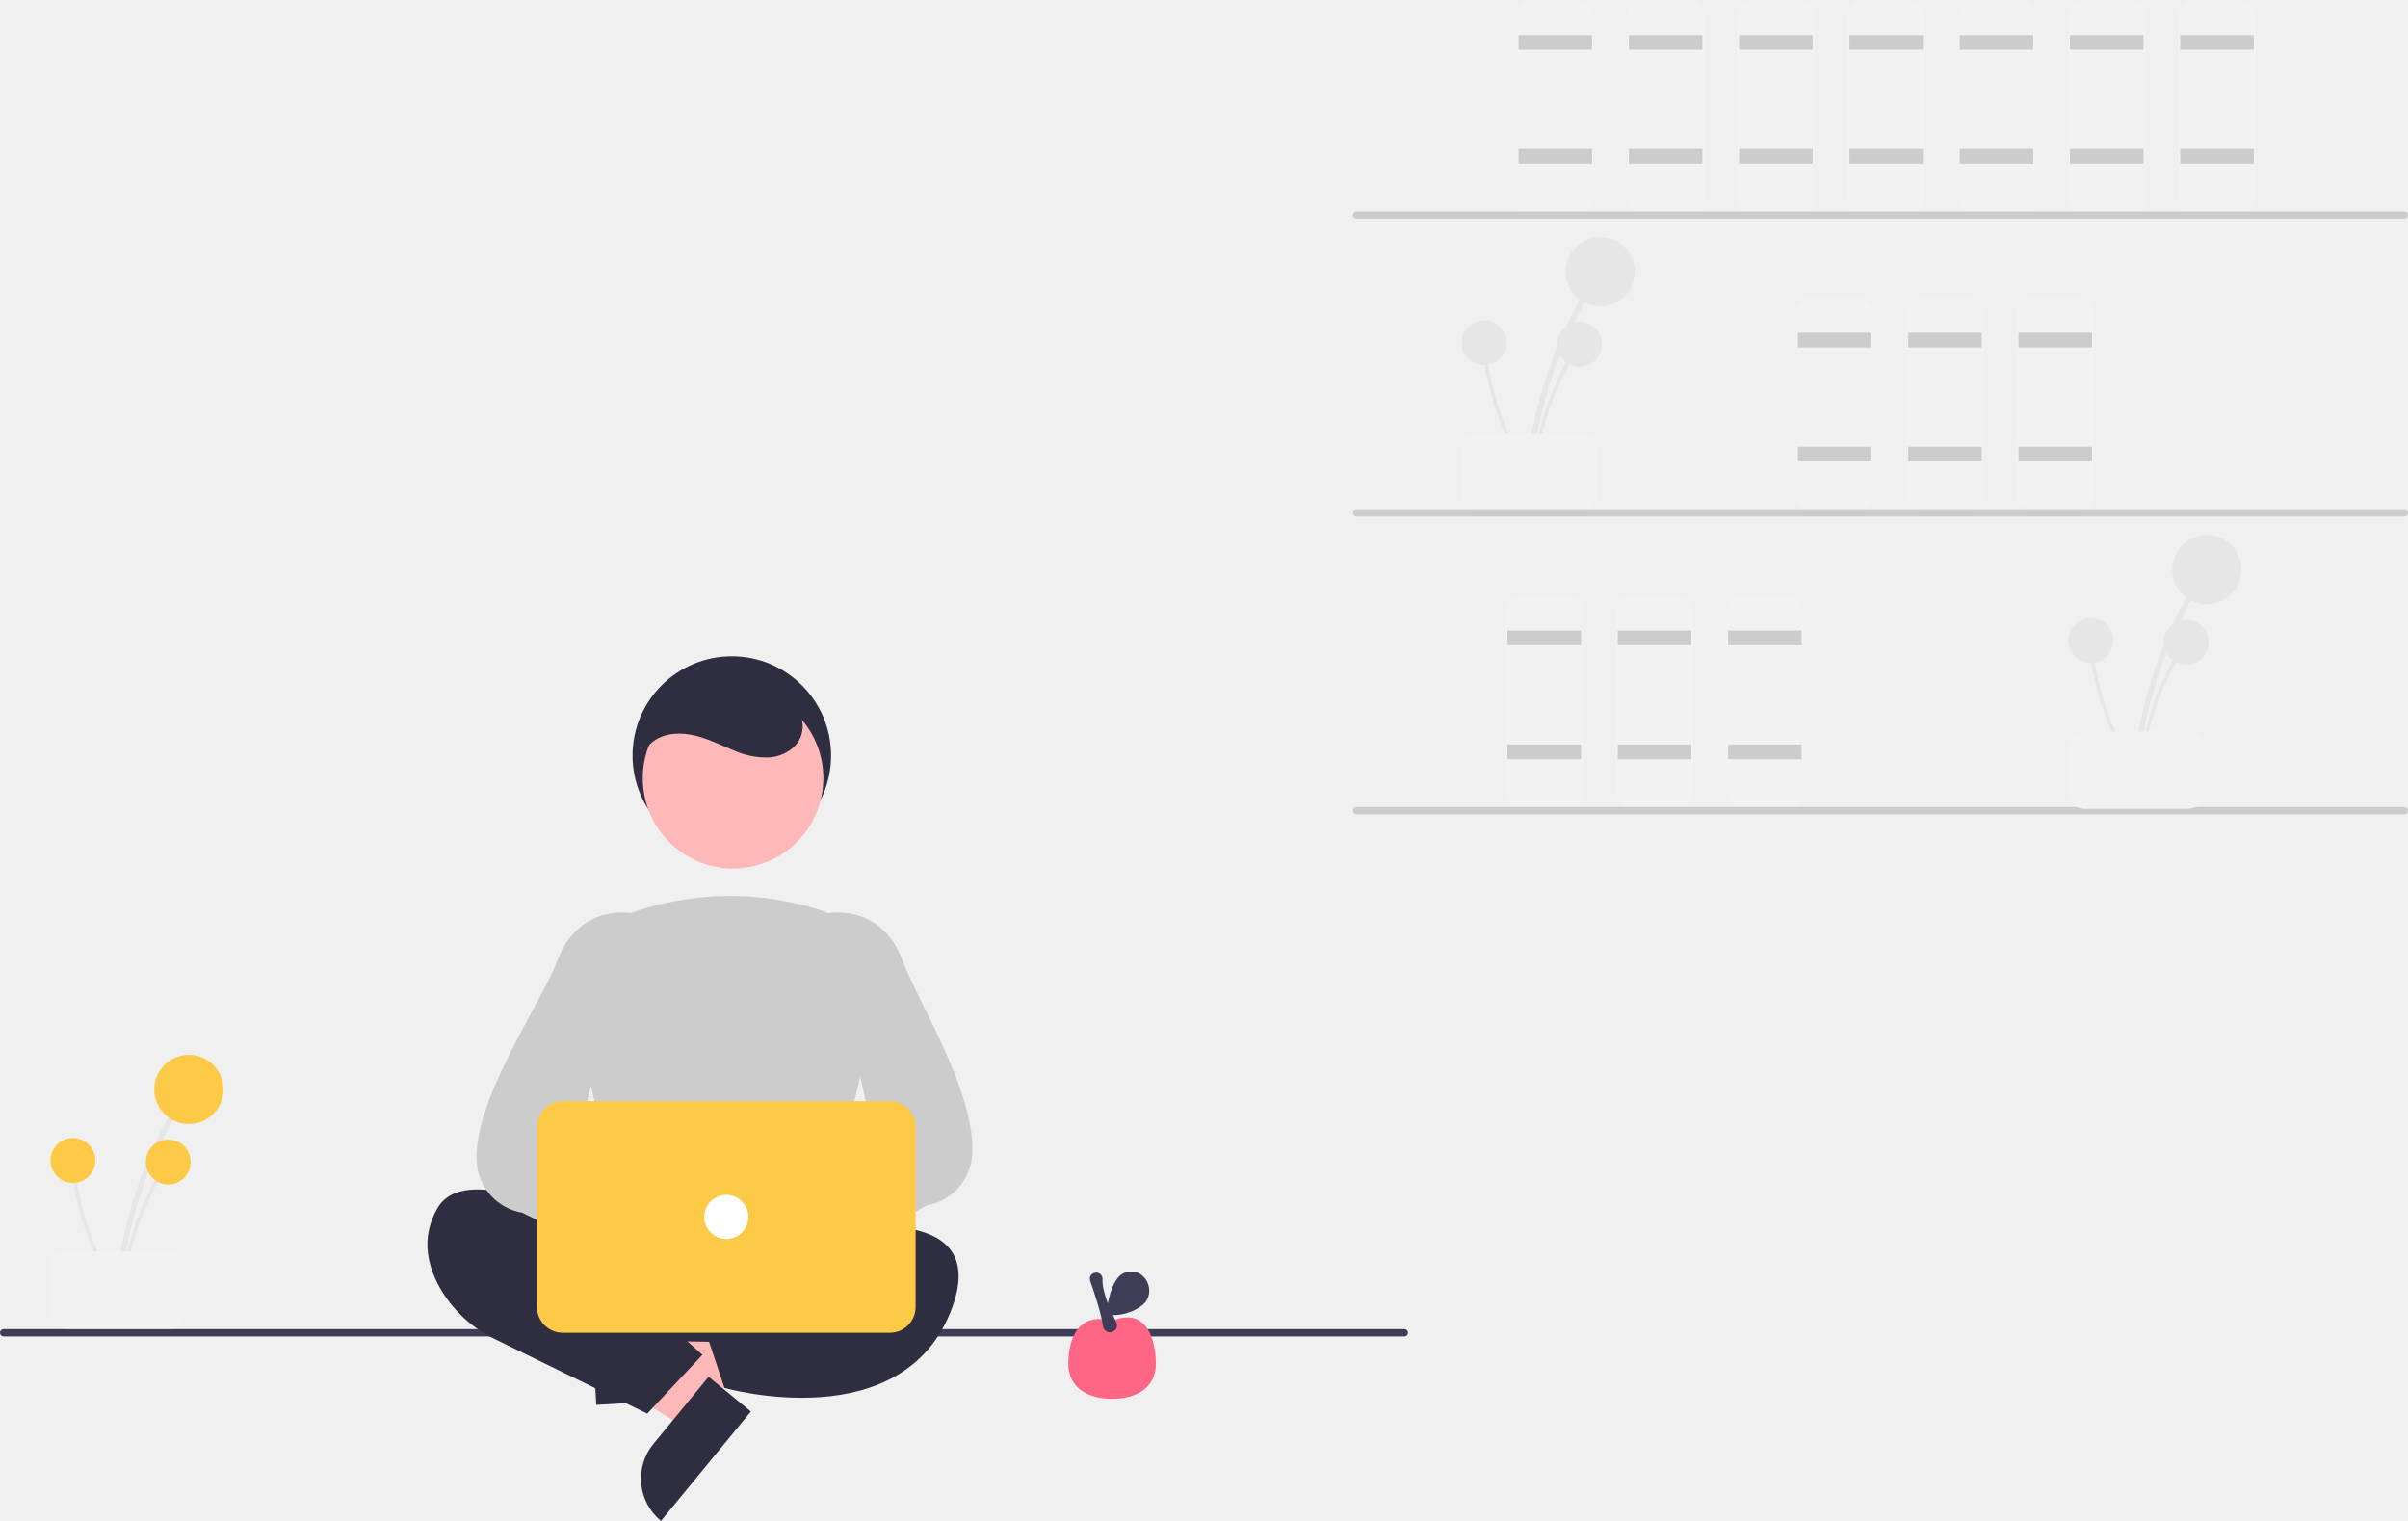
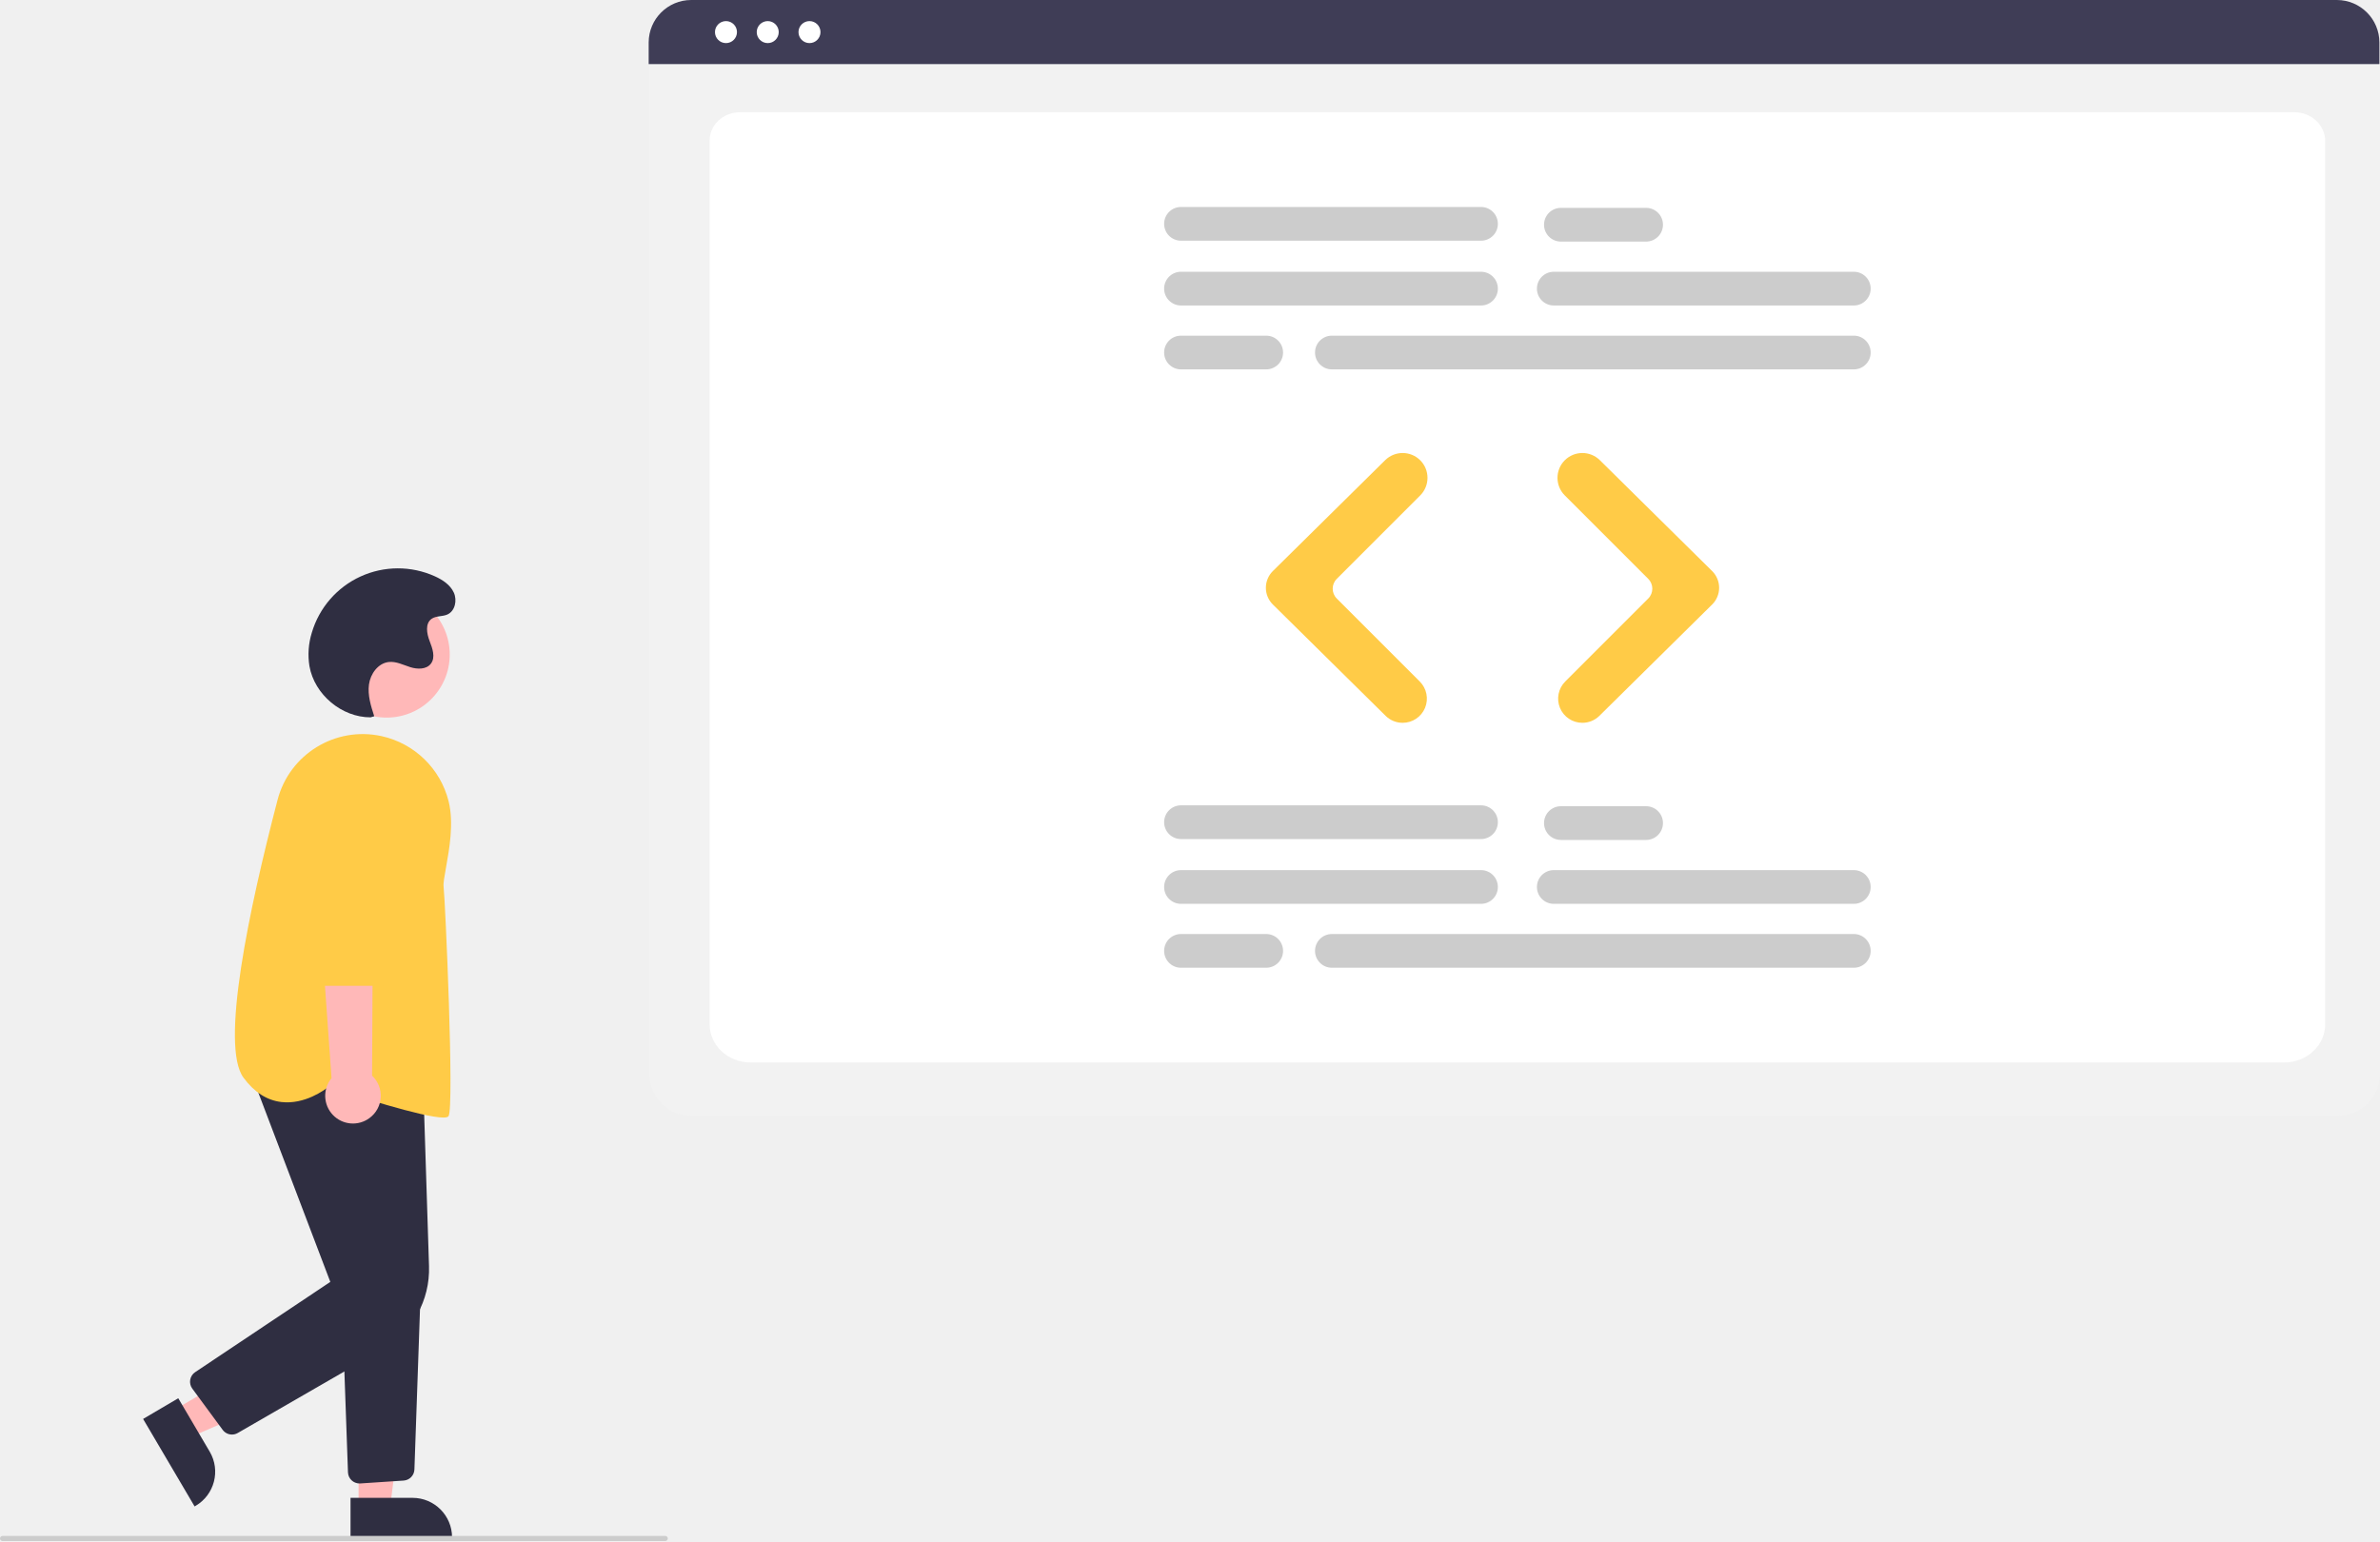
- <svg xmlns="http://www.w3.org/2000/svg" id="e4e579b4-5122-4d29-876c-085905a2d49a" data-name="Layer 1" width="655" height="413.68" viewBox="0 0 655 413.68">
-   <path d="M689.063,372.583a122.041,122.041,0,0,1,10.101-38.517q2.28-5.092,5.018-9.961a.744.744,0,0,0-1.284-.75,123.729,123.729,0,0,0-13.768,37.982q-1.034,5.584-1.554,11.246c-.088.952,1.399.946,1.486,0Z" transform="translate(-272.5 -243.1602)" fill="#e6e6e6" />
-   <circle cx="435.282" cy="73.914" r="9.414" fill="#e6e6e6" />
-   <path d="M690.026,372.833a79.174,79.174,0,0,1,6.553-24.988q1.479-3.304,3.255-6.462a.483.483,0,0,0-.833-.487,80.268,80.268,0,0,0-8.932,24.641q-.671,3.622-1.008,7.296c-.057.618.908.614.964,0Z" transform="translate(-272.5 -243.1602)" fill="#e6e6e6" />
-   <circle cx="429.67" cy="93.662" r="6.108" fill="#e6e6e6" />
-   <path d="M688.809,372.257a79.174,79.174,0,0,1-10.202-23.733q-.866-3.515-1.408-7.097a.483.483,0,0,0-.956.128,80.268,80.268,0,0,0,8.113,24.922q1.699,3.269,3.693,6.373c.335.522,1.093-.074.76-.593Z" transform="translate(-272.5 -243.1602)" fill="#e6e6e6" />
-   <circle cx="403.735" cy="93.233" r="6.108" fill="#e6e6e6" />
-   <path d="M670.059,377.66v-12a4.505,4.505,0,0,1,4.5-4.5h28a4.505,4.505,0,0,1,4.5,4.5v12a4.505,4.505,0,0,1-4.5,4.5h-28A4.505,4.505,0,0,1,670.059,377.66Z" transform="translate(-272.5 -243.1602)" fill="#f2f2f2" style="isolation:isolate" />
-   <path d="M701.559,301.16h-12a4.505,4.505,0,0,1-4.5-4.5v-49a4.505,4.505,0,0,1,4.5-4.5h12a4.505,4.505,0,0,1,4.5,4.5v49A4.505,4.505,0,0,1,701.559,301.16Z" transform="translate(-272.5 -243.1602)" fill="#f2f2f2" style="isolation:isolate" />
-   <rect x="413.059" y="9.5" width="20" height="4" fill="#ccc" />
-   <rect x="413.059" y="40.5" width="20" height="4" fill="#ccc" />
-   <path d="M731.559,301.16h-12a4.505,4.505,0,0,1-4.5-4.5v-49a4.505,4.505,0,0,1,4.5-4.5h12a4.505,4.505,0,0,1,4.5,4.5v49A4.505,4.505,0,0,1,731.559,301.16Z" transform="translate(-272.5 -243.1602)" fill="#f2f2f2" style="isolation:isolate" />
-   <rect x="443.059" y="9.5" width="20" height="4" fill="#ccc" />
-   <rect x="443.059" y="40.5" width="20" height="4" fill="#ccc" />
-   <path d="M761.559,301.16h-12a4.505,4.505,0,0,1-4.5-4.5v-49a4.505,4.505,0,0,1,4.5-4.5h12a4.505,4.505,0,0,1,4.5,4.5v49A4.505,4.505,0,0,1,761.559,301.16Z" transform="translate(-272.5 -243.1602)" fill="#f2f2f2" style="isolation:isolate" />
-   <rect x="473.059" y="9.5" width="20" height="4" fill="#ccc" />
-   <rect x="473.059" y="40.5" width="20" height="4" fill="#ccc" />
-   <path d="M777.559,382.16h-12a4.505,4.505,0,0,1-4.5-4.5v-49a4.505,4.505,0,0,1,4.5-4.5h12a4.505,4.505,0,0,1,4.5,4.5v49A4.505,4.505,0,0,1,777.559,382.16Z" transform="translate(-272.5 -243.1602)" fill="#f2f2f2" style="isolation:isolate" />
-   <rect x="489.059" y="90.5" width="20" height="4" fill="#ccc" />
-   <rect x="489.059" y="121.5" width="20" height="4" fill="#ccc" />
-   <path d="M807.559,382.16h-12a4.505,4.505,0,0,1-4.5-4.5v-49a4.505,4.505,0,0,1,4.5-4.5h12a4.505,4.505,0,0,1,4.5,4.5v49A4.505,4.505,0,0,1,807.559,382.16Z" transform="translate(-272.5 -243.1602)" fill="#f2f2f2" style="isolation:isolate" />
-   <rect x="519.059" y="90.5" width="20" height="4" fill="#ccc" />
-   <rect x="519.059" y="121.5" width="20" height="4" fill="#ccc" />
-   <path d="M837.559,382.16h-12a4.505,4.505,0,0,1-4.5-4.5v-49a4.505,4.505,0,0,1,4.5-4.5h12a4.505,4.505,0,0,1,4.5,4.5v49A4.505,4.505,0,0,1,837.559,382.16Z" transform="translate(-272.5 -243.1602)" fill="#f2f2f2" style="isolation:isolate" />
-   <rect x="549.059" y="90.5" width="20" height="4" fill="#ccc" />
-   <rect x="549.059" y="121.5" width="20" height="4" fill="#ccc" />
-   <path d="M698.559,463.16h-12a4.505,4.505,0,0,1-4.5-4.5v-49a4.505,4.505,0,0,1,4.5-4.5h12a4.505,4.505,0,0,1,4.5,4.5v49A4.505,4.505,0,0,1,698.559,463.16Z" transform="translate(-272.5 -243.1602)" fill="#f2f2f2" style="isolation:isolate" />
-   <rect x="410.059" y="171.5" width="20" height="4" fill="#ccc" />
-   <rect x="410.059" y="202.5" width="20" height="4" fill="#ccc" />
-   <path d="M728.559,463.16h-12a4.505,4.505,0,0,1-4.5-4.5v-49a4.505,4.505,0,0,1,4.5-4.5h12a4.505,4.505,0,0,1,4.5,4.5v49A4.505,4.505,0,0,1,728.559,463.16Z" transform="translate(-272.5 -243.1602)" fill="#f2f2f2" style="isolation:isolate" />
-   <rect x="440.059" y="171.5" width="20" height="4" fill="#ccc" />
-   <rect x="440.059" y="202.5" width="20" height="4" fill="#ccc" />
-   <path d="M758.559,463.16h-12a4.505,4.505,0,0,1-4.5-4.5v-49a4.505,4.505,0,0,1,4.5-4.5h12a4.505,4.505,0,0,1,4.5,4.5v49A4.505,4.505,0,0,1,758.559,463.16Z" transform="translate(-272.5 -243.1602)" fill="#f2f2f2" style="isolation:isolate" />
-   <rect x="470.059" y="171.5" width="20" height="4" fill="#ccc" />
-   <rect x="470.059" y="202.5" width="20" height="4" fill="#ccc" />
-   <path d="M791.559,301.16h-12a4.505,4.505,0,0,1-4.5-4.5v-49a4.505,4.505,0,0,1,4.5-4.5h12a4.505,4.505,0,0,1,4.5,4.5v49A4.505,4.505,0,0,1,791.559,301.16Z" transform="translate(-272.5 -243.1602)" fill="#f2f2f2" style="isolation:isolate" />
-   <rect x="503.059" y="9.5" width="20" height="4" fill="#ccc" />
-   <rect x="503.059" y="40.5" width="20" height="4" fill="#ccc" />
-   <path d="M821.559,301.16h-12a4.505,4.505,0,0,1-4.5-4.5v-49a4.505,4.505,0,0,1,4.5-4.5h12a4.505,4.505,0,0,1,4.5,4.5v49A4.505,4.505,0,0,1,821.559,301.16Z" transform="translate(-272.5 -243.1602)" fill="#f2f2f2" style="isolation:isolate" />
-   <rect x="533.059" y="9.5" width="20" height="4" fill="#ccc" />
-   <rect x="533.059" y="40.5" width="20" height="4" fill="#ccc" />
-   <path d="M851.559,301.16h-12a4.505,4.505,0,0,1-4.5-4.5v-49a4.505,4.505,0,0,1,4.5-4.5h12a4.505,4.505,0,0,1,4.5,4.5v49A4.505,4.505,0,0,1,851.559,301.16Z" transform="translate(-272.5 -243.1602)" fill="#f2f2f2" style="isolation:isolate" />
-   <rect x="563.059" y="9.5" width="20" height="4" fill="#ccc" />
-   <rect x="563.059" y="40.5" width="20" height="4" fill="#ccc" />
-   <path d="M881.559,301.16h-12a4.505,4.505,0,0,1-4.5-4.5v-49a4.505,4.505,0,0,1,4.5-4.5h12a4.505,4.505,0,0,1,4.5,4.5v49A4.505,4.505,0,0,1,881.559,301.16Z" transform="translate(-272.5 -243.1602)" fill="#f2f2f2" style="isolation:isolate" />
-   <rect x="593.059" y="9.5" width="20" height="4" fill="#ccc" />
-   <rect x="593.059" y="40.5" width="20" height="4" fill="#ccc" />
-   <path d="M926.5,302.66h-285a1,1,0,0,1,0-2h285a1,1,0,0,1,0,2Z" transform="translate(-272.5 -243.1602)" fill="#ccc" />
-   <path d="M926.5,383.66h-285a1,1,0,0,1,0-2h285a1,1,0,0,1,0,2Z" transform="translate(-272.5 -243.1602)" fill="#ccc" />
-   <path d="M926.5,464.66h-285a1,1,0,0,1,0-2h285a1,1,0,0,1,0,2Z" transform="translate(-272.5 -243.1602)" fill="#ccc" />
-   <path d="M854.063,453.583a122.041,122.041,0,0,1,10.101-38.517q2.28-5.092,5.018-9.961a.744.744,0,0,0-1.284-.75,123.729,123.729,0,0,0-13.768,37.982q-1.034,5.584-1.554,11.246c-.088.952,1.399.946,1.486,0Z" transform="translate(-272.5 -243.1602)" fill="#e6e6e6" />
-   <circle cx="600.282" cy="154.914" r="9.414" fill="#e6e6e6" />
-   <path d="M855.026,453.833a79.174,79.174,0,0,1,6.553-24.988q1.479-3.304,3.255-6.462a.483.483,0,0,0-.833-.487,80.268,80.268,0,0,0-8.932,24.641q-.671,3.622-1.008,7.296c-.057.618.908.614.964,0Z" transform="translate(-272.5 -243.1602)" fill="#e6e6e6" />
-   <circle cx="594.67" cy="174.662" r="6.108" fill="#e6e6e6" />
-   <path d="M853.809,453.257a79.174,79.174,0,0,1-10.202-23.733q-.866-3.515-1.408-7.097a.483.483,0,0,0-.956.128,80.268,80.268,0,0,0,8.113,24.922q1.699,3.269,3.693,6.373c.335.522,1.093-.074.76-.593Z" transform="translate(-272.5 -243.1602)" fill="#e6e6e6" />
-   <circle cx="568.735" cy="174.233" r="6.108" fill="#e6e6e6" />
-   <path d="M835.059,458.66v-12a4.505,4.505,0,0,1,4.5-4.5h28a4.505,4.505,0,0,1,4.5,4.5v12a4.505,4.505,0,0,1-4.5,4.5h-28A4.505,4.505,0,0,1,835.059,458.66Z" transform="translate(-272.5 -243.1602)" fill="#f2f2f2" style="isolation:isolate" />
-   <path d="M654.5,606.66h-381a1,1,0,0,1,0-2h381a1,1,0,0,1,0,2Z" transform="translate(-272.5 -243.1602)" fill="#3f3d56" />
-   <circle cx="199.059" cy="205.5" r="27" fill="#2f2e41" />
-   <polygon points="173.405 378.826 172.69 366.588 219.556 358.003 220.612 376.067 173.405 378.826" fill="#ffb8b8" />
-   <path d="M436.622,598.163h23.644a0,0,0,0,1,0,0v14.887a0,0,0,0,1,0,0H421.735a0,0,0,0,1,0,0v0A14.887,14.887,0,0,1,436.622,598.163Z" transform="translate(747.3404 -113.1422) rotate(86.65462)" fill="#2f2e41" />
-   <polygon points="193.789 378.714 186.004 388.185 145.768 362.666 157.257 348.688 193.789 378.714" fill="#ffb8b8" />
-   <path d="M454.39,629.787h23.644a0,0,0,0,1,0,0v14.887a0,0,0,0,1,0,0H439.503a0,0,0,0,1,0,0v0A14.887,14.887,0,0,1,454.39,629.787Z" transform="translate(-597.3196 343.8614) rotate(-50.58212)" fill="#2f2e41" />
-   <path d="M443.887,577.83l-5.32,25.079a4,4,0,0,0,3.848,4.83l52.298.844a4,4,0,0,0,4.004-4.695l-4.575-25.922a4,4,0,0,0-3.939-3.305H447.8A4,4,0,0,0,443.887,577.83Z" transform="translate(-272.5 -243.1602)" fill="#2f2e41" />
-   <path d="M452.559,586.66s-51-32-61-15c-5,8.5-2.5,16.75,1.25,22.875a34.631,34.631,0,0,0,14.402,12.891l41.347,20.234,15-16-10-9Z" transform="translate(-272.5 -243.1602)" fill="#2f2e41" />
-   <path d="M478.559,581.66s66-19,53,17-62,22-62,22l-5-15,17-12Z" transform="translate(-272.5 -243.1602)" fill="#2f2e41" />
-   <circle cx="199.398" cy="211.665" r="24.561" fill="#ffb8b8" />
-   <path d="M473.185,585.629a131.994,131.994,0,0,1-30.257-3.986l-.292-.08-13.706-63.045a23.225,23.225,0,0,1,14.933-26.943,80.46,80.46,0,0,1,51.3-1.024h0a23.47,23.47,0,0,1,15.635,27.765l-15.308,63.195-.216.103C488.911,584.626,480.956,585.629,473.185,585.629Z" transform="translate(-272.5 -243.1602)" fill="#ccc" />
-   <path d="M454.774,590.527a10.056,10.056,0,0,1,14.475-5.312l26.987-23.425,2.442,18.408-26.001,19.422a10.11,10.11,0,0,1-17.902-9.094Z" transform="translate(-272.5 -243.1602)" fill="#ffb8b8" />
-   <path d="M480.512,595.636a4.534,4.534,0,0,1-1.296-.19,4.453,4.453,0,0,1-2.962-2.816l-3.257-9.229a4.472,4.472,0,0,1,1.302-4.902l36.769-22.074L496.573,491.763l.369-.089c.15-.037,15-3.417,21.086,12.811,4.261,11.365,20.031,36.077,18.919,52.776a14.885,14.885,0,0,1-12.322,13.728l-41.388,23.713A4.456,4.456,0,0,1,480.512,595.636Z" transform="translate(-272.5 -243.1602)" fill="#ccc" />
-   <path d="M484.636,588.333a10.056,10.056,0,0,0-14.475-5.312l-26.986-23.425-2.442,18.408,26.001,19.422a10.11,10.11,0,0,0,17.902-9.094Z" transform="translate(-272.5 -243.1602)" fill="#ffb8b8" />
-   <path d="M461.606,595.636a4.456,4.456,0,0,1-2.724-.935l-44.388-21.713a14.885,14.885,0,0,1-12.322-13.728c-1.113-16.699,17.657-43.411,21.919-54.776,6.085-16.228,20.936-12.849,21.086-12.811l.369.089L428.051,558.424l39.769,20.074a4.472,4.472,0,0,1,1.302,4.902l-3.257,9.229a4.453,4.453,0,0,1-2.962,2.816A4.535,4.535,0,0,1,461.606,595.636Z" transform="translate(-272.5 -243.1602)" fill="#ccc" />
-   <path d="M514.559,605.66h-89a7.008,7.008,0,0,1-7-7v-49a7.008,7.008,0,0,1,7-7h89a7.008,7.008,0,0,1,7,7v49A7.008,7.008,0,0,1,514.559,605.66Z" transform="translate(-272.5 -243.1602)" fill="#fcca46" />
-   <circle cx="197.559" cy="331" r="6" fill="#fff" />
-   <path d="M447.091,453.826c-1.456-3.692.933-8.092,4.476-9.881s7.818-1.448,11.608-.27c3.185.991,6.17,2.526,9.277,3.738a20.762,20.762,0,0,0,9.753,1.737c3.314-.374,6.613-2.233,7.969-5.28,1.406-3.159.45-7.013-1.715-9.709a18.799,18.799,0,0,0-8.612-5.535c-7.308-2.574-15.748-2.65-22.532,1.093s-11.394,11.71-9.992,19.33" transform="translate(-272.5 -243.1602)" fill="#2f2e41" />
-   <path d="M305.162,594.979A122.042,122.042,0,0,1,315.263,556.461q2.28-5.092,5.018-9.961a.744.744,0,0,0-1.284-.75,123.728,123.728,0,0,0-13.768,37.982q-1.034,5.584-1.554,11.246c-.088.952,1.399.946,1.486,0Z" transform="translate(-272.5 -243.1602)" fill="#e6e6e6" />
-   <circle cx="51.381" cy="296.31" r="9.414" fill="#fcca46" />
-   <path d="M306.125,595.229a79.174,79.174,0,0,1,6.553-24.988q1.479-3.304,3.255-6.462a.483.483,0,0,0-.833-.487,80.269,80.269,0,0,0-8.932,24.641q-.671,3.622-1.008,7.296c-.057.618.908.614.964,0Z" transform="translate(-272.5 -243.1602)" fill="#e6e6e6" />
-   <circle cx="45.769" cy="316.058" r="6.108" fill="#fcca46" />
-   <path d="M304.908,594.652a79.174,79.174,0,0,1-10.202-23.733q-.866-3.515-1.408-7.097a.483.483,0,0,0-.956.128,80.268,80.268,0,0,0,8.113,24.922q1.699,3.269,3.693,6.373c.335.522,1.093-.074.76-.593Z" transform="translate(-272.5 -243.1602)" fill="#e6e6e6" />
-   <circle cx="19.835" cy="315.629" r="6.108" fill="#fcca46" />
-   <path d="M286.159,600.056v-12a4.505,4.505,0,0,1,4.5-4.5h28a4.505,4.505,0,0,1,4.5,4.5v12a4.505,4.505,0,0,1-4.5,4.5h-28A4.505,4.505,0,0,1,286.159,600.056Z" transform="translate(-272.5 -243.1602)" fill="#f2f2f2" style="isolation:isolate" />
-   <path d="M586.909,614.061c0,6.577-5.332,9.567-11.909,9.567s-11.909-2.99-11.909-9.567S565.738,599.81,575,602.456C584.262,598.487,586.909,607.484,586.909,614.061Z" transform="translate(-272.5 -243.1602)" fill="#ff6584" />
-   <path d="M574.42,605.537a1.904,1.904,0,0,1-1.891-1.659c-.394-3.281-2.568-9.708-3.484-12.318l-0-.001a1.703,1.703,0,0,1,.22-1.566,1.787,1.787,0,0,1,2.663-.192,1.705,1.705,0,0,1,.468,1.276c-.179,3.351,2.263,8.765,3.735,11.694a1.908,1.908,0,0,1-1.51,2.756A1.763,1.763,0,0,1,574.42,605.537Z" transform="translate(-272.5 -243.1602)" fill="#3f3d56" />
-   <path d="M583.232,598.146c4.134-3.383.891-10.308-4.283-8.978a4.178,4.178,0,0,0-1.864.994c-3.174,2.998-3.666,10.669-3.666,10.669S579.024,601.59,583.232,598.146Z" transform="translate(-272.5 -243.1602)" fill="#3f3d56" />
+ <svg xmlns="http://www.w3.org/2000/svg" id="bb554b9e-b999-4ef3-b2f2-4c0395b94ae2" data-name="Layer 1" width="926.622" height="600.085" viewBox="0 0 926.622 600.085">
+   <circle cx="150.534" cy="254.872" r="24.561" fill="#ffb8b8" />
+   <polygon points="67.543 549.197 73.762 559.763 117.474 540.803 108.295 525.21 67.543 549.197" fill="#ffb8b8" />
+   <path d="M206.096,694.43,218.343,715.237l.001.001A15.386,15.386,0,0,1,212.888,736.302l-.431.254L192.405,702.489Z" transform="translate(-136.6892 -149.9575)" fill="#2f2e41" />
+   <polygon points="139.6 587.26 151.86 587.259 157.692 539.971 139.598 539.972 139.6 587.26" fill="#ffb8b8" />
+   <path d="M273.162,733.215l24.144-.001h.001a15.386,15.386,0,0,1,15.386,15.386v.5l-39.531.001Z" transform="translate(-136.6892 -149.9575)" fill="#2f2e41" />
+   <path d="M227.001,708.567a4.493,4.493,0,0,1-3.624-1.833l-11.824-16.059a4.5,4.5,0,0,1,1.125-6.41l52.614-35.142-31.747-83.475L301.434,571.252l2.287,71.733A36.046,36.046,0,0,1,285.675,675.409l-56.427,32.554A4.486,4.486,0,0,1,227.001,708.567Z" transform="translate(-136.6892 -149.9575)" fill="#2f2e41" />
+   <path d="M276.659,727.617a4.5,4.5,0,0,1-4.489-4.34l-2.488-69.882,30.808-1.623-2.453,70.384a4.487,4.487,0,0,1-4.2,4.333l-16.873,1.118C276.863,727.614,276.761,727.617,276.659,727.617Z" transform="translate(-136.6892 -149.9575)" fill="#2f2e41" />
+   <path d="M309.291,585.129c-7.838,0-35.217-8.816-44.721-11.959-1.422,1.138-9.233,6.979-18.351,5.911-5.626-.66-10.579-3.845-14.721-9.466-9.147-12.414,2.151-65.651,13.239-108.126a34.268,34.268,0,0,1,40.529-24.88h0a34.571,34.571,0,0,1,26.088,25.378c2.088,8.498.292,18.494-1.02,25.794-.616,3.432-1.104,6.143-.937,7.475.644,5.148,4.219,85.892,1.92,89.34C311.071,584.963,310.363,585.129,309.291,585.129Z" transform="translate(-136.6892 -149.9575)" fill="#ffcb47" />
+   <path d="M280.616,585.272a10.743,10.743,0,0,0,.942-16.446l.485-97.844-23.045,3.837,6.769,94.97A10.801,10.801,0,0,0,280.616,585.272Z" transform="translate(-136.6892 -149.9575)" fill="#ffb8b8" />
+   <path d="M285.946,533.818H261.124a4.514,4.514,0,0,1-4.5-4.459l-.609-67.292a17.603,17.603,0,1,1,35.204.043L290.446,529.37A4.515,4.515,0,0,1,285.946,533.818Z" transform="translate(-136.6892 -149.9575)" fill="#ffcb47" />
+   <path d="M280.969,429.289c-11.245.021-21.854-8.868-23.803-19.943a28.671,28.671,0,0,1,.919-13.014A34.954,34.954,0,0,1,306.021,374.379c3.008,1.361,5.971,3.316,7.349,6.317s.515,7.195-2.498,8.546c-1.969.882-4.44.449-6.187,1.716-2.509,1.819-1.863,5.691-.743,8.581s2.388,6.387.509,8.852c-1.75,2.297-5.249,2.226-8.004,1.361s-5.476-2.313-8.349-2.018c-4.19.43-7.202,4.598-7.759,8.773s.755,8.349,2.05,12.357Z" transform="translate(-136.6892 -149.9575)" fill="#2f2e41" />
+   <path d="M395.689,750.042h-258a1,1,0,1,1,0-2h258a1,1,0,0,1,0,2Z" transform="translate(-136.6892 -149.9575)" fill="#ccc" />
+   <path d="M1046.811,584.505H405.972a16.519,16.519,0,0,1-16.5-16.5V172.852a12.102,12.102,0,0,1,12.088-12.088h649.453a12.311,12.311,0,0,1,12.297,12.297V568.005A16.519,16.519,0,0,1,1046.811,584.505Z" transform="translate(-136.6892 -149.9575)" fill="#f2f2f2" />
+   <path d="M1026.091,563.673H428.846c-8.755,0-15.878-6.67-15.878-14.868v-344.105c0-6.08,5.278-11.027,11.766-11.027H1030.008c6.595,0,11.961,5.028,11.961,11.208V548.805C1041.969,557.003,1034.846,563.673,1026.091,563.673Z" transform="translate(-136.6892 -149.9575)" fill="#fff" />
+   <path d="M1063.081,174.908H389.241v-8.4a16.574,16.574,0,0,1,16.56-16.55H1046.521a16.574,16.574,0,0,1,16.56,16.55Z" transform="translate(-136.6892 -149.9575)" fill="#3f3d56" />
+   <circle cx="282.647" cy="12.5" r="4.283" fill="#fff" />
+   <circle cx="298.906" cy="12.5" r="4.283" fill="#fff" />
+   <circle cx="315.165" cy="12.5" r="4.283" fill="#fff" />
+   <path d="M713.3,268.912H596.492a6.566,6.566,0,0,1,0-13.132H713.3a6.566,6.566,0,1,1,0,13.132Z" transform="translate(-136.6892 -149.9575)" fill="#ccc" />
+   <path d="M858.446,268.912H741.638a6.566,6.566,0,0,1,0-13.132H858.446a6.566,6.566,0,1,1,0,13.132Z" transform="translate(-136.6892 -149.9575)" fill="#ccc" />
+   <path d="M858.446,293.794H655.241a6.566,6.566,0,1,1,0-13.132H858.446a6.566,6.566,0,1,1,0,13.132Z" transform="translate(-136.6892 -149.9575)" fill="#ccc" />
+   <path d="M713.3,243.684H596.492a6.566,6.566,0,0,1,0-13.132H713.3a6.566,6.566,0,1,1,0,13.132Z" transform="translate(-136.6892 -149.9575)" fill="#ccc" />
+   <path d="M777.579,244.03H744.402a6.566,6.566,0,0,1,0-13.132H777.579a6.566,6.566,0,1,1,0,13.132Z" transform="translate(-136.6892 -149.9575)" fill="#ccc" />
+   <path d="M629.668,293.794H596.492a6.566,6.566,0,0,1,0-13.132h33.176a6.566,6.566,0,1,1,0,13.132Z" transform="translate(-136.6892 -149.9575)" fill="#ccc" />
+   <path d="M713.3,501.912H596.492a6.566,6.566,0,0,1,0-13.132H713.3a6.566,6.566,0,1,1,0,13.132Z" transform="translate(-136.6892 -149.9575)" fill="#ccc" />
+   <path d="M858.446,501.912H741.638a6.566,6.566,0,0,1,0-13.132H858.446a6.566,6.566,0,1,1,0,13.132Z" transform="translate(-136.6892 -149.9575)" fill="#ccc" />
+   <path d="M858.446,526.794H655.241a6.566,6.566,0,1,1,0-13.132H858.446a6.566,6.566,0,1,1,0,13.132Z" transform="translate(-136.6892 -149.9575)" fill="#ccc" />
+   <path d="M713.3,476.684H596.492a6.566,6.566,0,0,1,0-13.132H713.3a6.566,6.566,0,1,1,0,13.132Z" transform="translate(-136.6892 -149.9575)" fill="#ccc" />
+   <path d="M777.579,477.03H744.402a6.566,6.566,0,0,1,0-13.132H777.579a6.566,6.566,0,0,1,0,13.132Z" transform="translate(-136.6892 -149.9575)" fill="#ccc" />
+   <path d="M629.668,526.794H596.492a6.566,6.566,0,0,1,0-13.132h33.176a6.566,6.566,0,1,1,0,13.132Z" transform="translate(-136.6892 -149.9575)" fill="#ccc" />
+   <path d="M682.793,431.419a9.397,9.397,0,0,1-6.624-2.71l-43.909-43.359a9.152,9.152,0,0,1,0-13.023l43.731-43.184a9.702,9.702,0,0,1,13.644.043h0a9.689,9.689,0,0,1,0,13.687l-32.496,32.497a5.413,5.413,0,0,0,0,7.647l32.32,32.32a9.418,9.418,0,0,1-6.666,16.084Z" transform="translate(-136.6892 -149.9575)" fill="#ffcb47" />
+   <path d="M752.759,431.419a9.418,9.418,0,0,1-6.666-16.084L778.412,383.015a5.413,5.413,0,0,0,0-7.647L745.916,342.872a9.678,9.678,0,0,1,0-13.687h0a9.702,9.702,0,0,1,13.644-.043l43.731,43.184a9.152,9.152,0,0,1,0,13.023l-43.909,43.359A9.399,9.399,0,0,1,752.759,431.419Z" transform="translate(-136.6892 -149.9575)" fill="#ffcb47" />
</svg>
